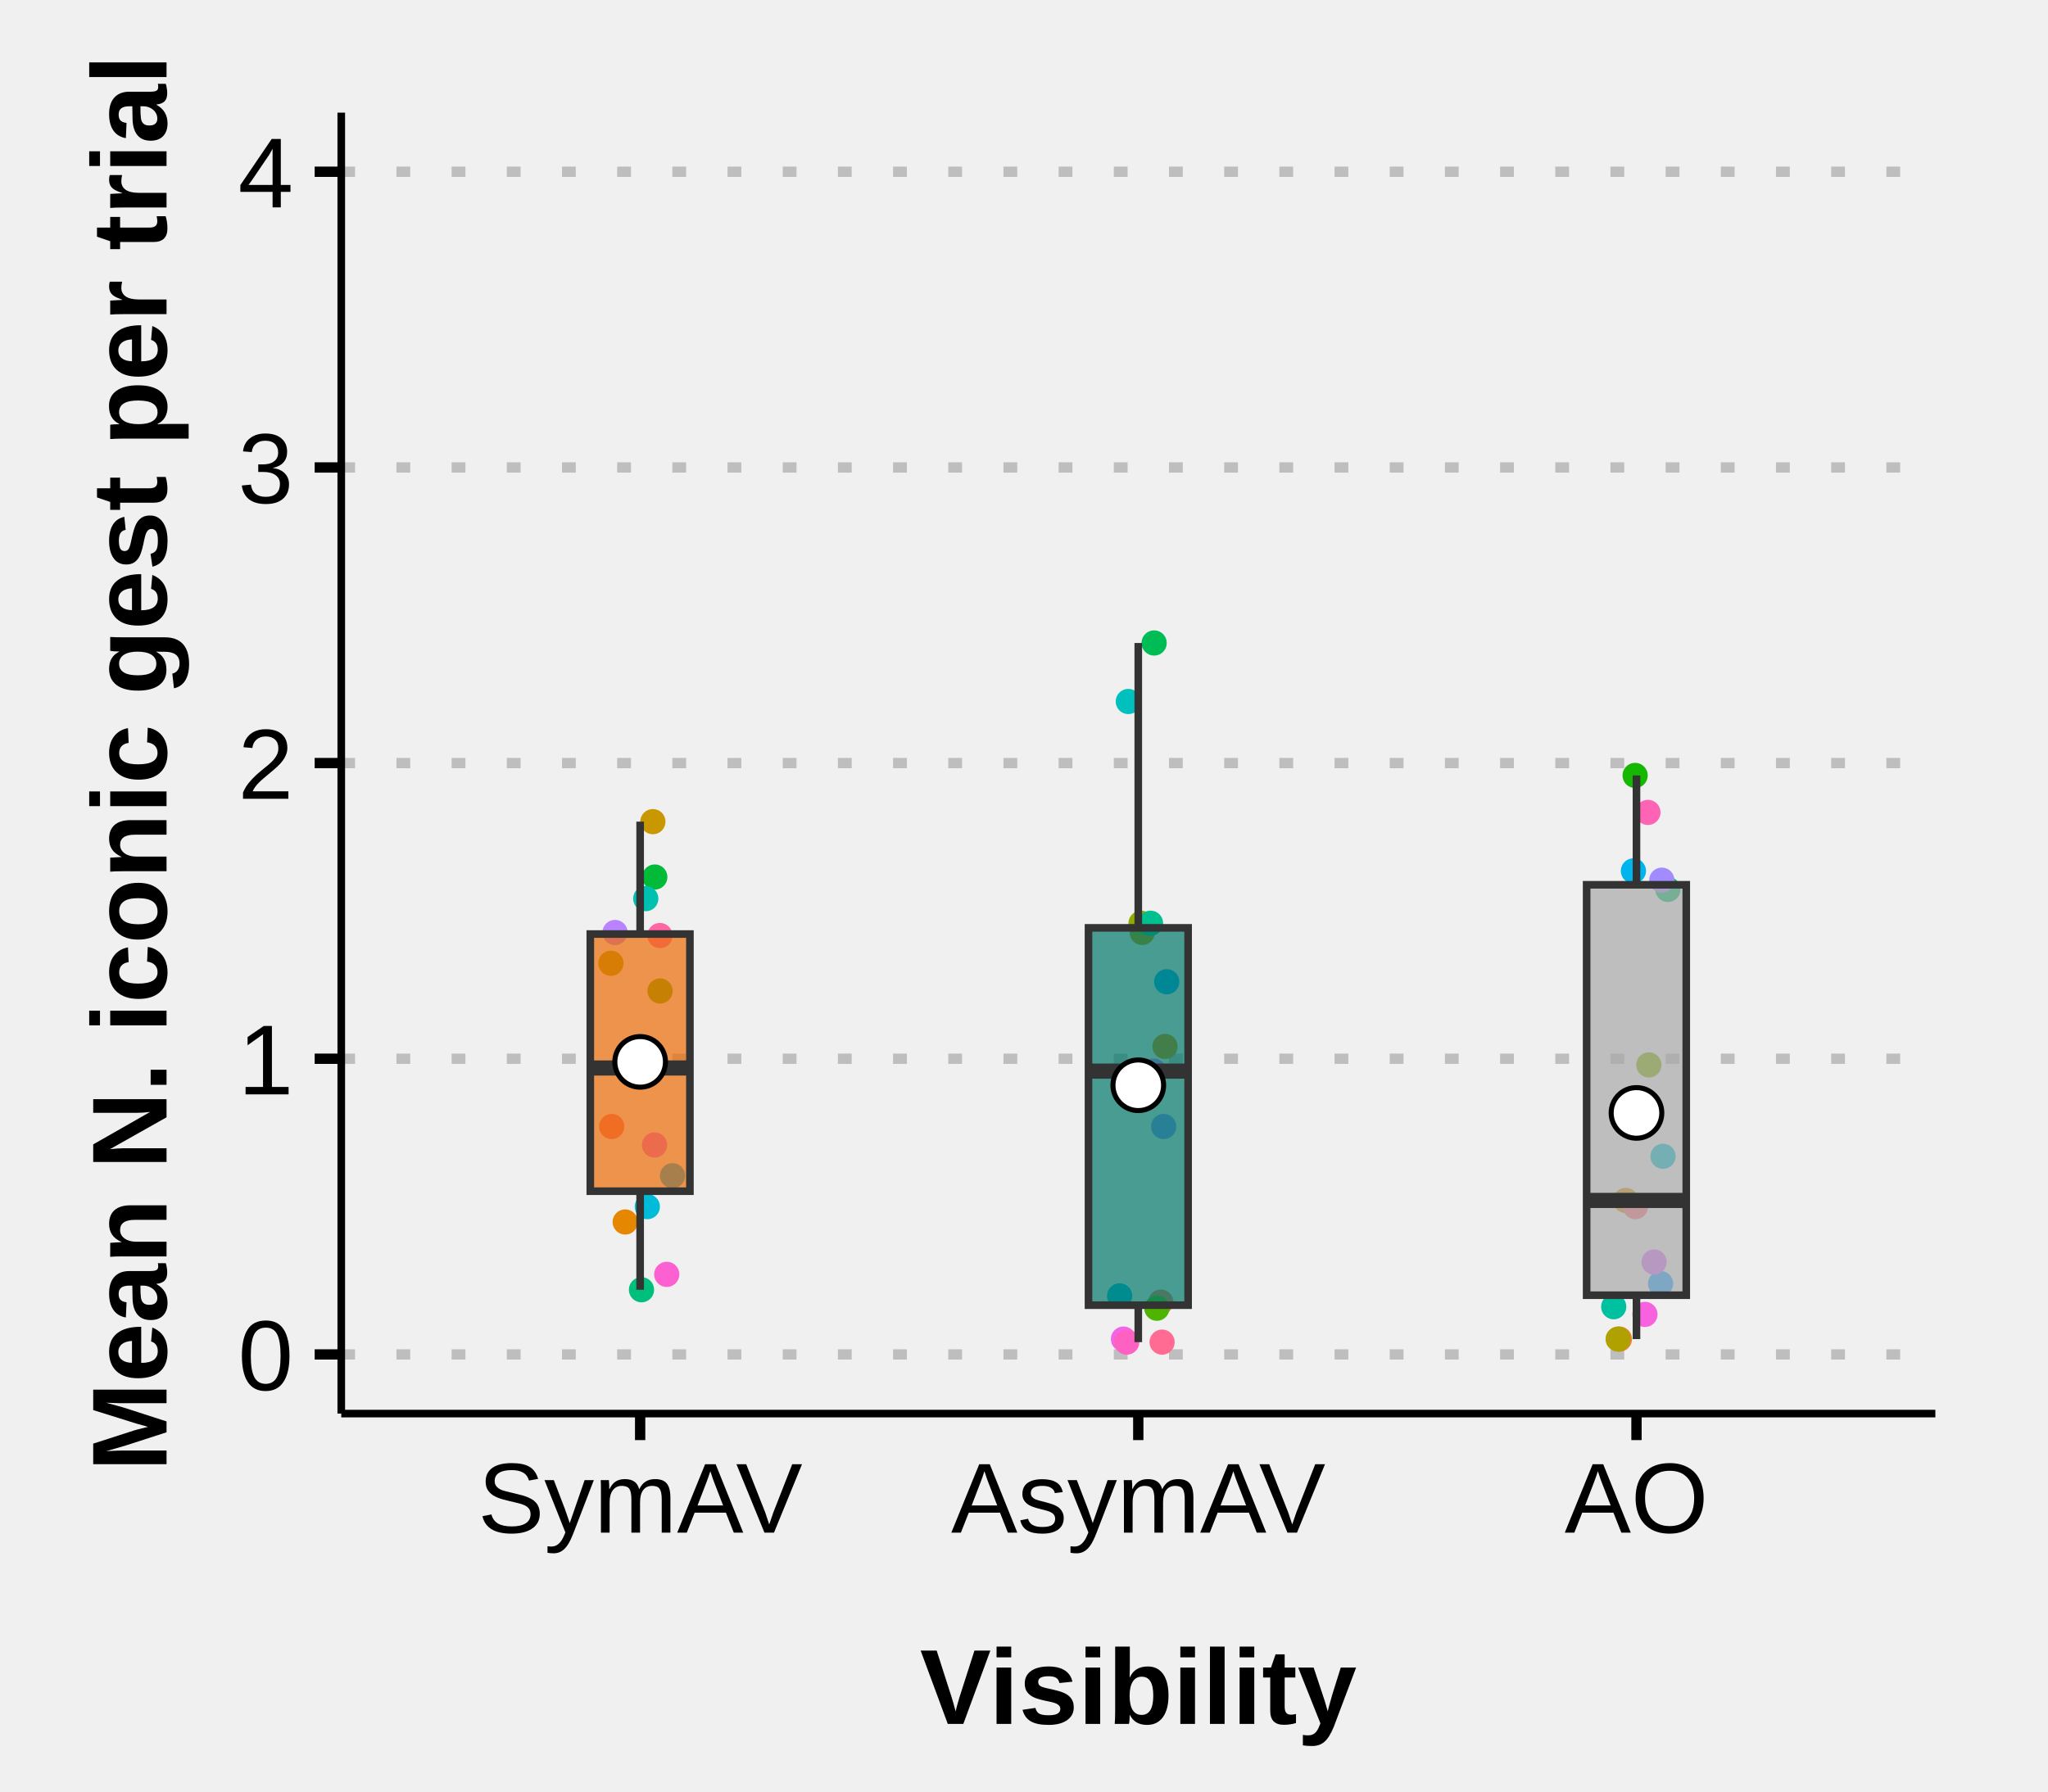
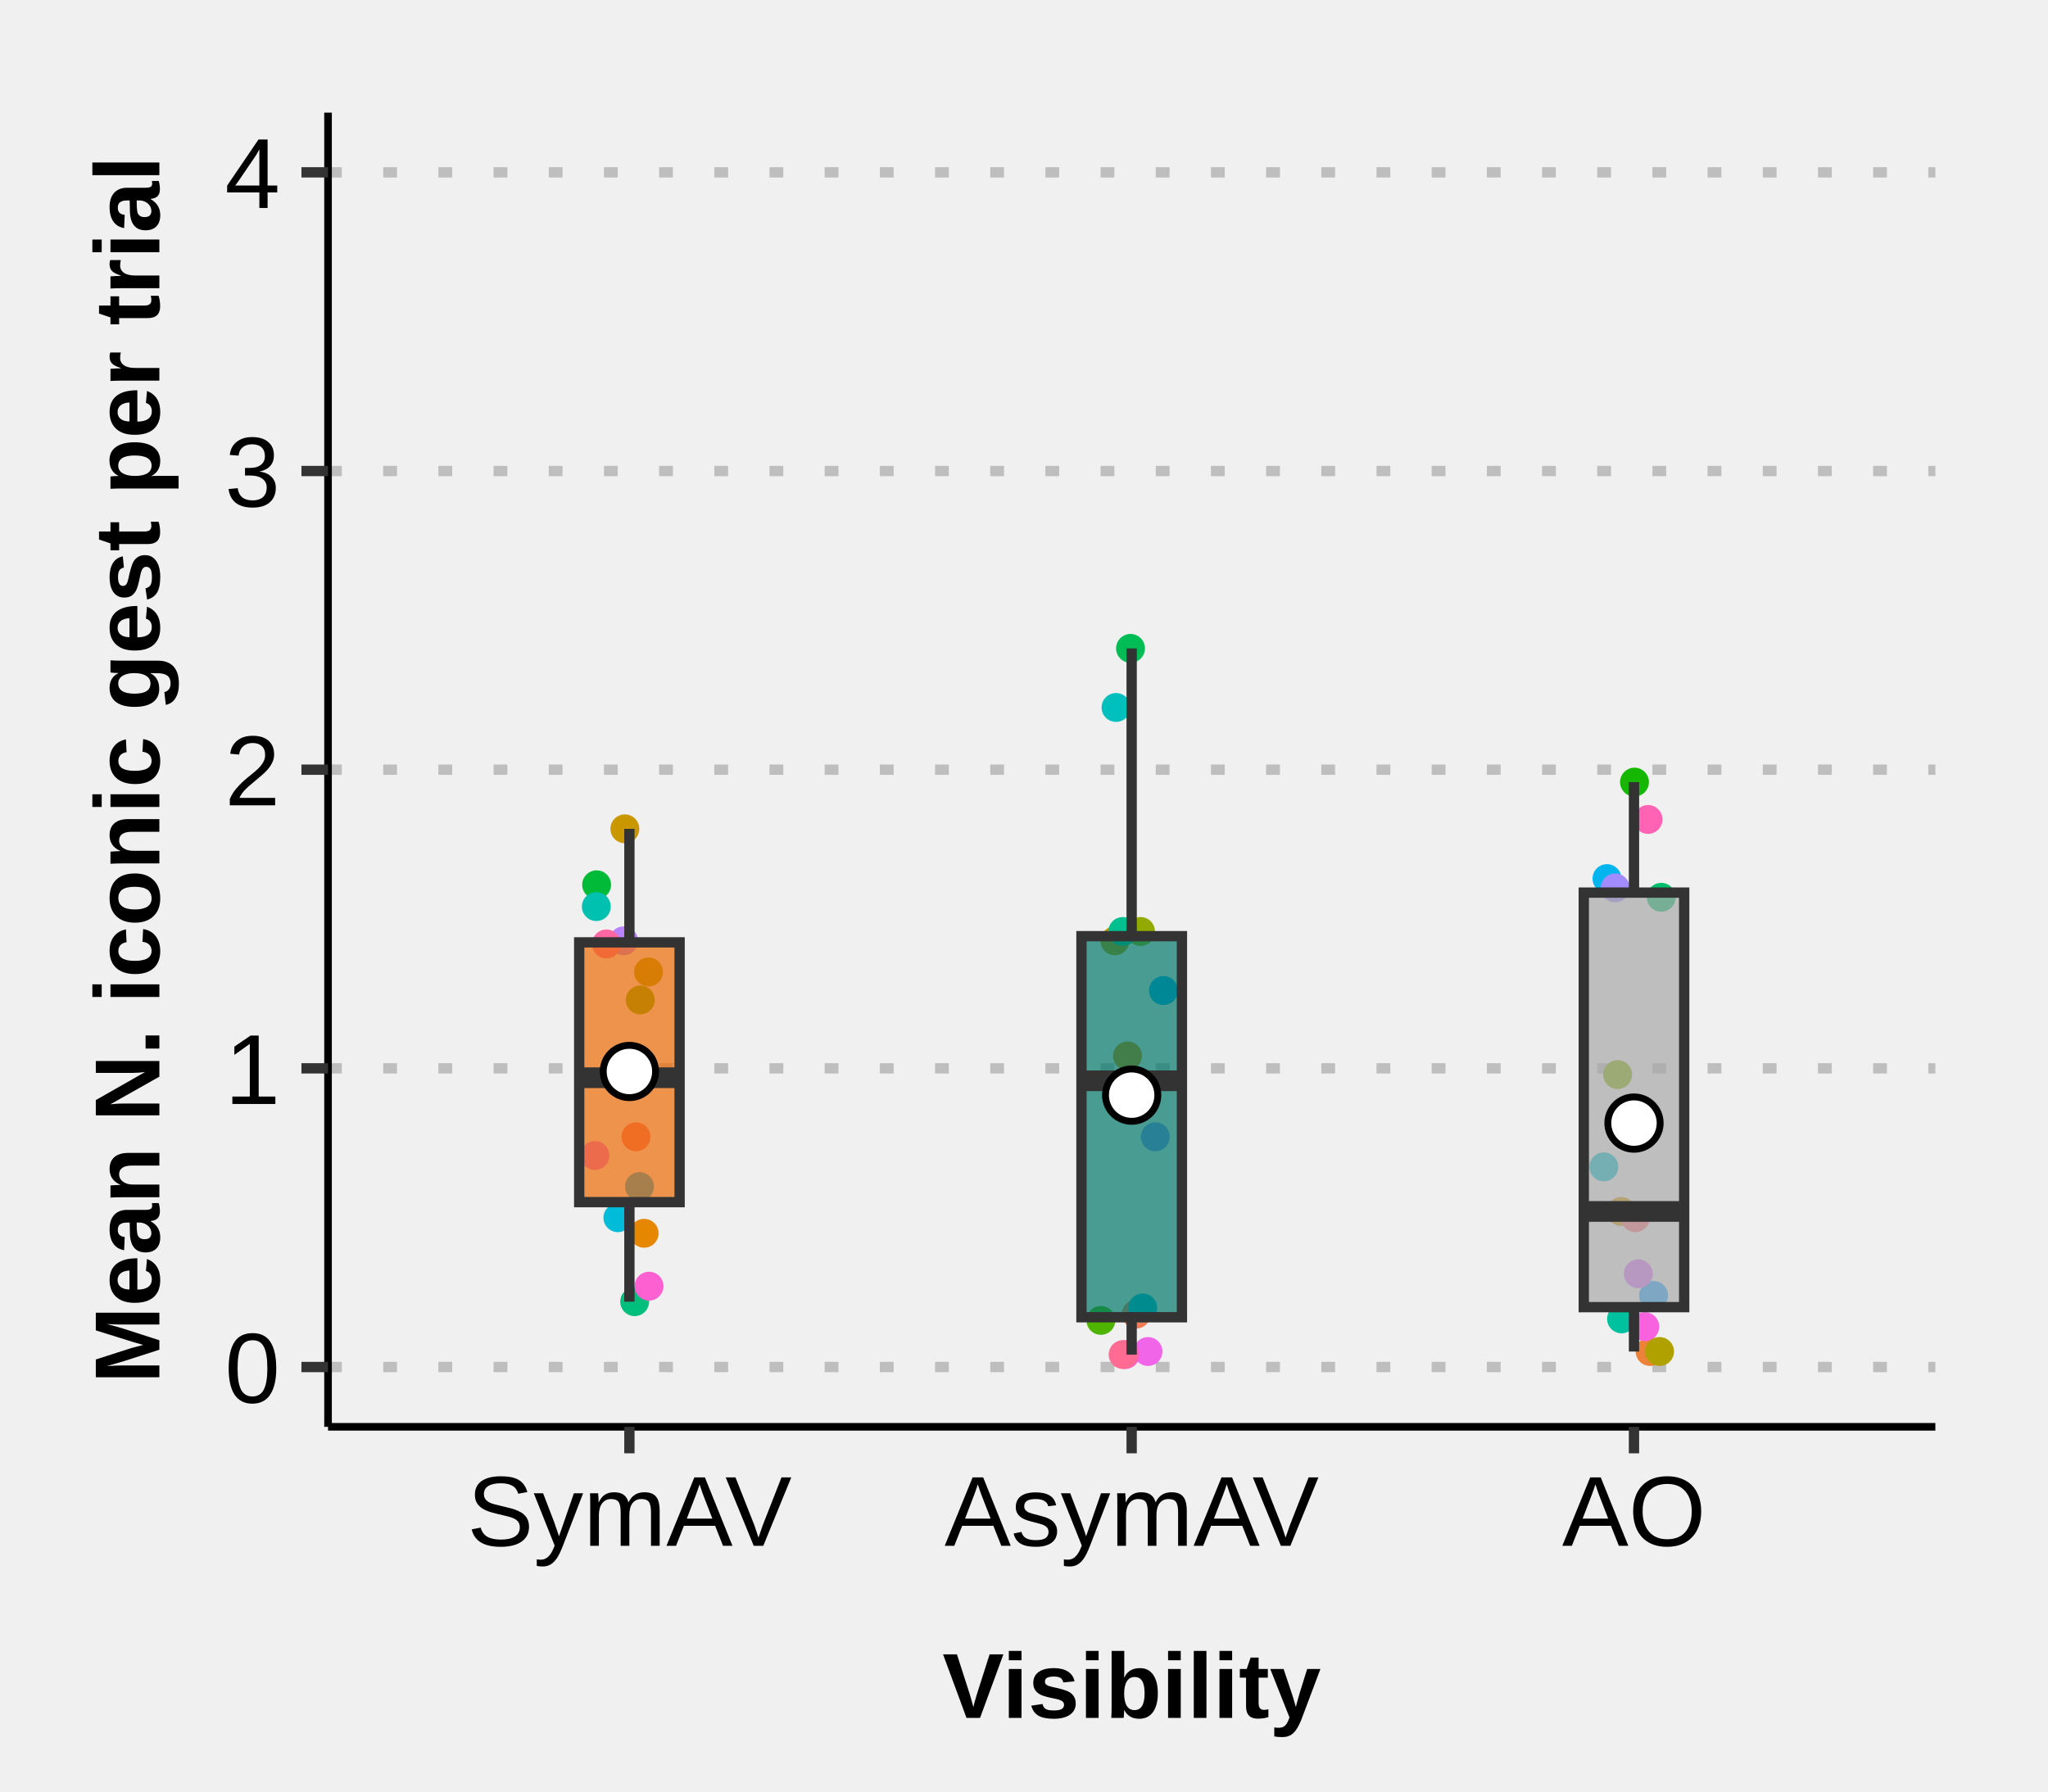
<svg xmlns="http://www.w3.org/2000/svg" width="288.00pt" height="252.00pt" viewBox="0 0 288.00 252.00">
  <g class="svglite">
    <defs>
      <style type="text/css">
    .svglite line, .svglite polyline, .svglite polygon, .svglite path, .svglite rect, .svglite circle {
      fill: none;
      stroke: #000000;
      stroke-linecap: round;
      stroke-linejoin: round;
      stroke-miterlimit: 10.00;
    }
    .svglite text {
      white-space: pre;
    }
    .svglite g.glyphgroup path {
      fill: inherit;
      stroke: none;
    }
  </style>
    </defs>
    <rect width="100%" height="100%" style="stroke: none; fill: none;" />
    <defs>
      <clipPath id="cpMC4wMHwyODguMDB8MC4wMHwyNTIuMDA=">
        <rect x="0.00" y="0.00" width="288.00" height="252.00" />
      </clipPath>
    </defs>
    <g clip-path="url(#cpMC4wMHwyODguMDB8MC4wMHwyNTIuMDA=)">
</g>
    <defs>
-       <clipPath id="cpNDcuOTl8MjcyLjE2fDE1Ljg0fDE5OC44Mw==">
-         <rect x="47.99" y="15.84" width="224.17" height="182.99" />
+       <clipPath id="cpNDYuMTN8MjcyLjE2fDE1Ljg0fDIwMC42OQ==">
+         <rect x="46.13" y="15.84" width="226.03" height="184.85" />
      </clipPath>
    </defs>
-     <g clip-path="url(#cpNDcuOTl8MjcyLjE2fDE1Ljg0fDE5OC44Mw==)">
-       <polyline points="47.99,190.51 272.16,190.51 " style="stroke-width: 1.45; stroke: #BEBEBE; stroke-dasharray: 1.94,5.82; stroke-linecap: butt;" />
-       <polyline points="47.99,148.92 272.16,148.92 " style="stroke-width: 1.45; stroke: #BEBEBE; stroke-dasharray: 1.94,5.82; stroke-linecap: butt;" />
-       <polyline points="47.99,107.33 272.16,107.33 " style="stroke-width: 1.45; stroke: #BEBEBE; stroke-dasharray: 1.94,5.82; stroke-linecap: butt;" />
-       <polyline points="47.99,65.75 272.16,65.75 " style="stroke-width: 1.45; stroke: #BEBEBE; stroke-dasharray: 1.94,5.82; stroke-linecap: butt;" />
-       <polyline points="47.99,24.16 272.16,24.16 " style="stroke-width: 1.45; stroke: #BEBEBE; stroke-dasharray: 1.94,5.82; stroke-linecap: butt;" />
-       <circle cx="86.02" cy="158.45" r="1.42" style="stroke-width: 0.71; stroke: #F8766D; fill: #F8766D;" />
-       <circle cx="163.24" cy="183.15" r="1.42" style="stroke-width: 0.71; stroke: #F27C56; fill: #F27C56;" />
-       <circle cx="227.73" cy="188.35" r="1.42" style="stroke-width: 0.71; stroke: #EC823A; fill: #EC823A;" />
-       <circle cx="87.92" cy="171.88" r="1.42" style="stroke-width: 0.71; stroke: #E58700; fill: #E58700;" />
-       <circle cx="163.83" cy="147.19" r="1.42" style="stroke-width: 0.71; stroke: #DC8D00; fill: #DC8D00;" />
-       <circle cx="228.62" cy="168.85" r="1.42" style="stroke-width: 0.71; stroke: #D39200; fill: #D39200;" />
-       <circle cx="91.81" cy="115.57" r="1.42" style="stroke-width: 0.71; stroke: #C99800; fill: #C99800;" />
-       <circle cx="160.63" cy="131.16" r="1.42" style="stroke-width: 0.71; stroke: #BD9C00; fill: #BD9C00;" />
-       <circle cx="227.55" cy="188.35" r="1.42" style="stroke-width: 0.71; stroke: #B1A100; fill: #B1A100;" />
-       <circle cx="85.91" cy="135.49" r="1.42" style="stroke-width: 0.71; stroke: #A3A500; fill: #A3A500;" />
-       <circle cx="160.46" cy="129.86" r="1.42" style="stroke-width: 0.71; stroke: #93AA00; fill: #93AA00;" />
-       <circle cx="231.87" cy="149.79" r="1.42" style="stroke-width: 0.71; stroke: #81AD00; fill: #81AD00;" />
-       <circle cx="92.82" cy="139.39" r="1.42" style="stroke-width: 0.71; stroke: #6BB100; fill: #6BB100;" />
-       <circle cx="162.68" cy="184.01" r="1.42" style="stroke-width: 0.71; stroke: #4EB400; fill: #4EB400;" />
-       <circle cx="229.94" cy="109.07" r="1.42" style="stroke-width: 0.71; stroke: #15B700; fill: #15B700;" />
-       <circle cx="92.08" cy="123.36" r="1.42" style="stroke-width: 0.71; stroke: #00BA38; fill: #00BA38;" />
-       <circle cx="162.30" cy="90.44" r="1.42" style="stroke-width: 0.71; stroke: #00BC54; fill: #00BC54;" />
-       <circle cx="234.55" cy="125.10" r="1.42" style="stroke-width: 0.71; stroke: #00BE6A; fill: #00BE6A;" />
-       <circle cx="90.21" cy="181.41" r="1.42" style="stroke-width: 0.71; stroke: #00BF7D; fill: #00BF7D;" />
-       <circle cx="161.79" cy="129.86" r="1.42" style="stroke-width: 0.71; stroke: #00C08F; fill: #00C08F;" />
-       <circle cx="226.93" cy="183.80" r="1.42" style="stroke-width: 0.71; stroke: #00C19F; fill: #00C19F;" />
-       <circle cx="90.81" cy="126.40" r="1.42" style="stroke-width: 0.71; stroke: #00C0AF; fill: #00C0AF;" />
-       <circle cx="158.67" cy="98.67" r="1.42" style="stroke-width: 0.71; stroke: #00C0BD; fill: #00C0BD;" />
-       <circle cx="233.86" cy="162.64" r="1.42" style="stroke-width: 0.71; stroke: #00BECB; fill: #00BECB;" />
-       <circle cx="91.03" cy="169.72" r="1.42" style="stroke-width: 0.71; stroke: #00BCD8; fill: #00BCD8;" />
-       <circle cx="157.45" cy="182.28" r="1.42" style="stroke-width: 0.71; stroke: #00B9E3; fill: #00B9E3;" />
-       <circle cx="229.70" cy="122.50" r="1.42" style="stroke-width: 0.71; stroke: #00B5EE; fill: #00B5EE;" />
-       <circle cx="94.57" cy="165.38" r="1.42" style="stroke-width: 0.71; stroke: #00B0F6; fill: #00B0F6;" />
-       <circle cx="164.07" cy="138.09" r="1.42" style="stroke-width: 0.71; stroke: #00AAFE; fill: #00AAFE;" />
-       <circle cx="233.52" cy="180.55" r="1.42" style="stroke-width: 0.71; stroke: #18A3FF; fill: #18A3FF;" />
-       <circle cx="88.96" cy="150.22" r="1.42" style="stroke-width: 0.71; stroke: #619CFF; fill: #619CFF;" />
-       <circle cx="163.64" cy="158.45" r="1.42" style="stroke-width: 0.71; stroke: #8694FF; fill: #8694FF;" />
-       <circle cx="233.69" cy="123.80" r="1.42" style="stroke-width: 0.71; stroke: #A28BFF; fill: #A28BFF;" />
-       <circle cx="86.49" cy="131.16" r="1.42" style="stroke-width: 0.71; stroke: #B983FF; fill: #B983FF;" />
-       <circle cx="162.24" cy="150.66" r="1.42" style="stroke-width: 0.71; stroke: #CB7AFF; fill: #CB7AFF;" />
-       <circle cx="232.60" cy="177.51" r="1.42" style="stroke-width: 0.71; stroke: #DB72FB; fill: #DB72FB;" />
-       <circle cx="92.04" cy="161.05" r="1.42" style="stroke-width: 0.71; stroke: #E76BF3; fill: #E76BF3;" />
-       <circle cx="157.99" cy="188.35" r="1.42" style="stroke-width: 0.71; stroke: #F166E9; fill: #F166E9;" />
-       <circle cx="231.32" cy="184.88" r="1.42" style="stroke-width: 0.71; stroke: #F862DE; fill: #F862DE;" />
-       <circle cx="93.76" cy="179.25" r="1.42" style="stroke-width: 0.71; stroke: #FD61D1; fill: #FD61D1;" />
-       <circle cx="158.44" cy="188.78" r="1.42" style="stroke-width: 0.71; stroke: #FF61C3; fill: #FF61C3;" />
-       <circle cx="231.74" cy="114.27" r="1.42" style="stroke-width: 0.71; stroke: #FF63B4; fill: #FF63B4;" />
-       <circle cx="92.80" cy="131.59" r="1.42" style="stroke-width: 0.71; stroke: #FF67A4; fill: #FF67A4;" />
-       <circle cx="163.42" cy="188.78" r="1.42" style="stroke-width: 0.71; stroke: #FF6B93; fill: #FF6B93;" />
-       <circle cx="229.98" cy="169.72" r="1.42" style="stroke-width: 0.71; stroke: #FC7181; fill: #FC7181;" />
-       <line x1="90.02" y1="131.38" x2="90.02" y2="115.57" style="stroke-width: 1.07; stroke: #333333; stroke-linecap: butt;" />
-       <line x1="90.02" y1="167.55" x2="90.02" y2="181.41" style="stroke-width: 1.07; stroke: #333333; stroke-linecap: butt;" />
-       <polygon points="83.01,131.38 83.01,167.55 97.02,167.55 97.02,131.38 83.01,131.38 " style="stroke-width: 1.07; stroke: #333333; stroke-linecap: butt; stroke-linejoin: miter; fill: #ED6B06; fill-opacity: 0.70;" />
-       <line x1="83.01" y1="150.22" x2="97.02" y2="150.22" style="stroke-width: 2.13; stroke: #333333; stroke-linecap: butt; stroke-linejoin: miter;" />
-       <line x1="160.07" y1="130.51" x2="160.07" y2="90.44" style="stroke-width: 1.07; stroke: #333333; stroke-linecap: butt;" />
-       <line x1="160.07" y1="183.58" x2="160.07" y2="188.78" style="stroke-width: 1.07; stroke: #333333; stroke-linecap: butt;" />
-       <polygon points="153.07,130.51 153.07,183.58 167.08,183.58 167.08,130.51 153.07,130.51 " style="stroke-width: 1.07; stroke: #333333; stroke-linecap: butt; stroke-linejoin: miter; fill: #00786A; fill-opacity: 0.70;" />
-       <line x1="153.07" y1="150.66" x2="167.08" y2="150.66" style="stroke-width: 2.13; stroke: #333333; stroke-linecap: butt; stroke-linejoin: miter;" />
-       <line x1="230.13" y1="124.45" x2="230.13" y2="109.07" style="stroke-width: 1.07; stroke: #333333; stroke-linecap: butt;" />
-       <line x1="230.13" y1="182.18" x2="230.13" y2="188.35" style="stroke-width: 1.07; stroke: #333333; stroke-linecap: butt;" />
-       <polygon points="223.12,124.45 223.12,182.18 237.13,182.18 237.13,124.45 223.12,124.45 " style="stroke-width: 1.07; stroke: #333333; stroke-linecap: butt; stroke-linejoin: miter; fill: #A9A9A9; fill-opacity: 0.70;" />
-       <line x1="223.12" y1="168.85" x2="237.13" y2="168.85" style="stroke-width: 2.13; stroke: #333333; stroke-linecap: butt; stroke-linejoin: miter;" />
-       <circle cx="90.02" cy="149.36" r="3.56" style="stroke-width: 0.71; fill: #FFFFFF;" />
-       <circle cx="160.07" cy="152.65" r="3.56" style="stroke-width: 0.71; fill: #FFFFFF;" />
-       <circle cx="230.13" cy="156.54" r="3.56" style="stroke-width: 0.71; fill: #FFFFFF;" />
+     <g clip-path="url(#cpNDYuMTN8MjcyLjE2fDE1Ljg0fDIwMC42OQ==)">
+       <polyline points="46.13,192.28 272.16,192.28 " style="stroke-width: 1.45; stroke: #BEBEBE; stroke-dasharray: 1.94,5.82; stroke-linecap: butt;" />
+       <polyline points="46.13,150.27 272.16,150.27 " style="stroke-width: 1.45; stroke: #BEBEBE; stroke-dasharray: 1.94,5.82; stroke-linecap: butt;" />
+       <polyline points="46.13,108.26 272.16,108.26 " style="stroke-width: 1.45; stroke: #BEBEBE; stroke-dasharray: 1.94,5.82; stroke-linecap: butt;" />
+       <polyline points="46.13,66.25 272.16,66.25 " style="stroke-width: 1.45; stroke: #BEBEBE; stroke-dasharray: 1.94,5.82; stroke-linecap: butt;" />
+       <polyline points="46.13,24.24 272.16,24.24 " style="stroke-width: 1.45; stroke: #BEBEBE; stroke-dasharray: 1.94,5.82; stroke-linecap: butt;" />
+       <circle cx="89.43" cy="159.90" r="1.55" style="stroke-width: 0.97; stroke: #F8766D; fill: #F8766D;" />
+       <circle cx="159.78" cy="184.84" r="1.55" style="stroke-width: 0.97; stroke: #F27C56; fill: #F27C56;" />
+       <circle cx="232.04" cy="190.10" r="1.55" style="stroke-width: 0.97; stroke: #EC823A; fill: #EC823A;" />
+       <circle cx="90.58" cy="173.47" r="1.55" style="stroke-width: 0.97; stroke: #E58700; fill: #E58700;" />
+       <circle cx="158.56" cy="148.52" r="1.55" style="stroke-width: 0.97; stroke: #DC8D00; fill: #DC8D00;" />
+       <circle cx="227.98" cy="170.40" r="1.55" style="stroke-width: 0.97; stroke: #D39200; fill: #D39200;" />
+       <circle cx="87.87" cy="116.58" r="1.55" style="stroke-width: 0.97; stroke: #C99800; fill: #C99800;" />
+       <circle cx="156.78" cy="132.33" r="1.55" style="stroke-width: 0.97; stroke: #BD9C00; fill: #BD9C00;" />
+       <circle cx="233.38" cy="190.10" r="1.55" style="stroke-width: 0.97; stroke: #B1A100; fill: #B1A100;" />
+       <circle cx="91.20" cy="136.71" r="1.55" style="stroke-width: 0.97; stroke: #A3A500; fill: #A3A500;" />
+       <circle cx="160.39" cy="131.02" r="1.55" style="stroke-width: 0.97; stroke: #93AA00; fill: #93AA00;" />
+       <circle cx="227.48" cy="151.15" r="1.55" style="stroke-width: 0.97; stroke: #81AD00; fill: #81AD00;" />
+       <circle cx="90.04" cy="140.65" r="1.55" style="stroke-width: 0.97; stroke: #6BB100; fill: #6BB100;" />
+       <circle cx="154.81" cy="185.72" r="1.55" style="stroke-width: 0.97; stroke: #4EB400; fill: #4EB400;" />
+       <circle cx="229.85" cy="110.01" r="1.55" style="stroke-width: 0.97; stroke: #15B700; fill: #15B700;" />
+       <circle cx="83.90" cy="124.45" r="1.55" style="stroke-width: 0.97; stroke: #00BA38; fill: #00BA38;" />
+       <circle cx="158.98" cy="91.20" r="1.55" style="stroke-width: 0.97; stroke: #00BC54; fill: #00BC54;" />
+       <circle cx="233.61" cy="126.21" r="1.55" style="stroke-width: 0.97; stroke: #00BE6A; fill: #00BE6A;" />
+       <circle cx="89.25" cy="183.09" r="1.55" style="stroke-width: 0.97; stroke: #00BF7D; fill: #00BF7D;" />
+       <circle cx="157.89" cy="131.02" r="1.55" style="stroke-width: 0.97; stroke: #00C08F; fill: #00C08F;" />
+       <circle cx="228.03" cy="185.51" r="1.55" style="stroke-width: 0.97; stroke: #00C19F; fill: #00C19F;" />
+       <circle cx="83.86" cy="127.52" r="1.55" style="stroke-width: 0.97; stroke: #00C0AF; fill: #00C0AF;" />
+       <circle cx="156.94" cy="99.51" r="1.55" style="stroke-width: 0.97; stroke: #00C0BD; fill: #00C0BD;" />
+       <circle cx="225.54" cy="164.13" r="1.55" style="stroke-width: 0.97; stroke: #00BECB; fill: #00BECB;" />
+       <circle cx="86.89" cy="171.28" r="1.55" style="stroke-width: 0.97; stroke: #00BCD8; fill: #00BCD8;" />
+       <circle cx="160.69" cy="183.97" r="1.55" style="stroke-width: 0.97; stroke: #00B9E3; fill: #00B9E3;" />
+       <circle cx="225.98" cy="123.58" r="1.55" style="stroke-width: 0.97; stroke: #00B5EE; fill: #00B5EE;" />
+       <circle cx="89.93" cy="166.90" r="1.55" style="stroke-width: 0.97; stroke: #00B0F6; fill: #00B0F6;" />
+       <circle cx="163.61" cy="139.33" r="1.55" style="stroke-width: 0.97; stroke: #00AAFE; fill: #00AAFE;" />
+       <circle cx="232.53" cy="182.22" r="1.55" style="stroke-width: 0.97; stroke: #18A3FF; fill: #18A3FF;" />
+       <circle cx="90.67" cy="151.59" r="1.55" style="stroke-width: 0.97; stroke: #619CFF; fill: #619CFF;" />
+       <circle cx="162.46" cy="159.90" r="1.55" style="stroke-width: 0.97; stroke: #8694FF; fill: #8694FF;" />
+       <circle cx="227.14" cy="124.89" r="1.55" style="stroke-width: 0.97; stroke: #A28BFF; fill: #A28BFF;" />
+       <circle cx="87.70" cy="132.33" r="1.55" style="stroke-width: 0.97; stroke: #B983FF; fill: #B983FF;" />
+       <circle cx="159.77" cy="152.02" r="1.55" style="stroke-width: 0.97; stroke: #CB7AFF; fill: #CB7AFF;" />
+       <circle cx="230.39" cy="179.16" r="1.55" style="stroke-width: 0.97; stroke: #DB72FB; fill: #DB72FB;" />
+       <circle cx="83.67" cy="162.53" r="1.55" style="stroke-width: 0.97; stroke: #E76BF3; fill: #E76BF3;" />
+       <circle cx="161.44" cy="190.10" r="1.55" style="stroke-width: 0.97; stroke: #F166E9; fill: #F166E9;" />
+       <circle cx="231.30" cy="186.60" r="1.55" style="stroke-width: 0.97; stroke: #F862DE; fill: #F862DE;" />
+       <circle cx="91.27" cy="180.91" r="1.55" style="stroke-width: 0.97; stroke: #FD61D1; fill: #FD61D1;" />
+       <circle cx="158.23" cy="190.53" r="1.55" style="stroke-width: 0.97; stroke: #FF61C3; fill: #FF61C3;" />
+       <circle cx="231.76" cy="115.26" r="1.55" style="stroke-width: 0.97; stroke: #FF63B4; fill: #FF63B4;" />
+       <circle cx="85.28" cy="132.77" r="1.55" style="stroke-width: 0.97; stroke: #FF67A4; fill: #FF67A4;" />
+       <circle cx="157.94" cy="190.53" r="1.55" style="stroke-width: 0.97; stroke: #FF6B93; fill: #FF6B93;" />
+       <circle cx="229.97" cy="171.28" r="1.55" style="stroke-width: 0.97; stroke: #FC7181; fill: #FC7181;" />
+       <line x1="88.51" y1="132.55" x2="88.51" y2="116.58" style="stroke-width: 1.45; stroke: #333333; stroke-linecap: butt;" />
+       <line x1="88.51" y1="169.09" x2="88.51" y2="183.09" style="stroke-width: 1.45; stroke: #333333; stroke-linecap: butt;" />
+       <polygon points="81.45,132.55 81.45,169.09 95.57,169.09 95.57,132.55 81.45,132.55 " style="stroke-width: 1.45; stroke: #333333; stroke-linecap: butt; stroke-linejoin: miter; fill: #ED6B06; fill-opacity: 0.70;" />
+       <line x1="81.45" y1="151.59" x2="95.57" y2="151.59" style="stroke-width: 2.91; stroke: #333333; stroke-linecap: butt; stroke-linejoin: miter;" />
+       <line x1="159.14" y1="131.68" x2="159.14" y2="91.20" style="stroke-width: 1.45; stroke: #333333; stroke-linecap: butt;" />
+       <line x1="159.14" y1="185.28" x2="159.14" y2="190.53" style="stroke-width: 1.45; stroke: #333333; stroke-linecap: butt;" />
+       <polygon points="152.08,131.68 152.08,185.28 166.21,185.28 166.21,131.68 152.08,131.68 " style="stroke-width: 1.45; stroke: #333333; stroke-linecap: butt; stroke-linejoin: miter; fill: #00786A; fill-opacity: 0.70;" />
+       <line x1="152.08" y1="152.02" x2="166.21" y2="152.02" style="stroke-width: 2.91; stroke: #333333; stroke-linecap: butt; stroke-linejoin: miter;" />
+       <line x1="229.78" y1="125.55" x2="229.78" y2="110.01" style="stroke-width: 1.45; stroke: #333333; stroke-linecap: butt;" />
+       <line x1="229.78" y1="183.86" x2="229.78" y2="190.10" style="stroke-width: 1.45; stroke: #333333; stroke-linecap: butt;" />
+       <polygon points="222.72,125.55 222.72,183.86 236.84,183.86 236.84,125.55 222.72,125.55 " style="stroke-width: 1.45; stroke: #333333; stroke-linecap: butt; stroke-linejoin: miter; fill: #A9A9A9; fill-opacity: 0.70;" />
+       <line x1="222.72" y1="170.40" x2="236.84" y2="170.40" style="stroke-width: 2.91; stroke: #333333; stroke-linecap: butt; stroke-linejoin: miter;" />
+       <circle cx="88.51" cy="150.71" r="3.68" style="stroke-width: 0.97; fill: #FFFFFF;" />
+       <circle cx="159.14" cy="154.04" r="3.68" style="stroke-width: 0.97; fill: #FFFFFF;" />
+       <circle cx="229.78" cy="157.97" r="3.68" style="stroke-width: 0.97; fill: #FFFFFF;" />
    </g>
    <g clip-path="url(#cpMC4wMHwyODguMDB8MC4wMHwyNTIuMDA=)">
-       <polyline points="47.99,198.83 47.99,15.84 " style="stroke-width: 1.07; stroke-linecap: butt;" />
-       <text x="41.26" y="195.52" text-anchor="end" style="font-size: 14.00px; font-family: &quot;Arial&quot;;" textLength="7.78px" lengthAdjust="spacingAndGlyphs">0</text>
-       <text x="41.26" y="153.93" text-anchor="end" style="font-size: 14.00px; font-family: &quot;Arial&quot;;" textLength="7.78px" lengthAdjust="spacingAndGlyphs">1</text>
-       <text x="41.26" y="112.35" text-anchor="end" style="font-size: 14.00px; font-family: &quot;Arial&quot;;" textLength="7.78px" lengthAdjust="spacingAndGlyphs">2</text>
-       <text x="41.26" y="70.76" text-anchor="end" style="font-size: 14.00px; font-family: &quot;Arial&quot;;" textLength="7.78px" lengthAdjust="spacingAndGlyphs">3</text>
-       <text x="41.26" y="29.17" text-anchor="end" style="font-size: 14.00px; font-family: &quot;Arial&quot;;" textLength="7.78px" lengthAdjust="spacingAndGlyphs">4</text>
-       <polyline points="44.25,190.51 47.99,190.51 " style="stroke-width: 1.45; stroke-linecap: butt;" />
-       <polyline points="44.25,148.92 47.99,148.92 " style="stroke-width: 1.45; stroke-linecap: butt;" />
-       <polyline points="44.25,107.33 47.99,107.33 " style="stroke-width: 1.45; stroke-linecap: butt;" />
-       <polyline points="44.25,65.75 47.99,65.75 " style="stroke-width: 1.45; stroke-linecap: butt;" />
-       <polyline points="44.25,24.16 47.99,24.16 " style="stroke-width: 1.45; stroke-linecap: butt;" />
-       <polyline points="47.99,198.83 272.16,198.83 " style="stroke-width: 1.07; stroke-linecap: butt;" />
-       <polyline points="90.02,202.56 90.02,198.83 " style="stroke-width: 1.45; stroke-linecap: butt;" />
-       <polyline points="160.07,202.56 160.07,198.83 " style="stroke-width: 1.45; stroke-linecap: butt;" />
-       <polyline points="230.13,202.56 230.13,198.83 " style="stroke-width: 1.45; stroke-linecap: butt;" />
-       <text x="90.02" y="215.58" text-anchor="middle" style="font-size: 14.00px; font-family: &quot;Arial&quot;;" textLength="45.66px" lengthAdjust="spacingAndGlyphs">SymAV</text>
-       <text x="160.07" y="215.58" text-anchor="middle" style="font-size: 14.00px; font-family: &quot;Arial&quot;;" textLength="52.66px" lengthAdjust="spacingAndGlyphs">AsymAV</text>
-       <text x="230.13" y="215.58" text-anchor="middle" style="font-size: 14.00px; font-family: &quot;Arial&quot;;" textLength="20.23px" lengthAdjust="spacingAndGlyphs">AO</text>
-       <text x="160.07" y="242.48" text-anchor="middle" style="font-size: 15.00px; font-weight: bold; font-family: &quot;Arial&quot;;" textLength="61.44px" lengthAdjust="spacingAndGlyphs">Visibility</text>
-       <text transform="translate(23.42,107.33) rotate(-90)" text-anchor="middle" style="font-size: 15.00px; font-weight: bold; font-family: &quot;Arial&quot;;" textLength="199.27px" lengthAdjust="spacingAndGlyphs">Mean N. iconic gest per trial</text>
+       <polyline points="46.13,200.69 46.13,15.84 " style="stroke-width: 1.07; stroke-linecap: butt;" />
+       <text x="39.40" y="197.30" text-anchor="end" style="font-size: 14.00px; font-family: &quot;Arial&quot;;" textLength="7.78px" lengthAdjust="spacingAndGlyphs">0</text>
+       <text x="39.40" y="155.28" text-anchor="end" style="font-size: 14.00px; font-family: &quot;Arial&quot;;" textLength="7.78px" lengthAdjust="spacingAndGlyphs">1</text>
+       <text x="39.40" y="113.27" text-anchor="end" style="font-size: 14.00px; font-family: &quot;Arial&quot;;" textLength="7.78px" lengthAdjust="spacingAndGlyphs">2</text>
+       <text x="39.40" y="71.26" text-anchor="end" style="font-size: 14.00px; font-family: &quot;Arial&quot;;" textLength="7.78px" lengthAdjust="spacingAndGlyphs">3</text>
+       <text x="39.40" y="29.25" text-anchor="end" style="font-size: 14.00px; font-family: &quot;Arial&quot;;" textLength="7.78px" lengthAdjust="spacingAndGlyphs">4</text>
+       <polyline points="42.39,192.28 46.13,192.28 " style="stroke-width: 1.45; stroke: #333333; stroke-linecap: butt;" />
+       <polyline points="42.39,150.27 46.13,150.27 " style="stroke-width: 1.45; stroke: #333333; stroke-linecap: butt;" />
+       <polyline points="42.39,108.26 46.13,108.26 " style="stroke-width: 1.45; stroke: #333333; stroke-linecap: butt;" />
+       <polyline points="42.39,66.25 46.13,66.25 " style="stroke-width: 1.45; stroke: #333333; stroke-linecap: butt;" />
+       <polyline points="42.39,24.24 46.13,24.24 " style="stroke-width: 1.45; stroke: #333333; stroke-linecap: butt;" />
+       <polyline points="46.13,200.69 272.16,200.69 " style="stroke-width: 1.07; stroke-linecap: butt;" />
+       <polyline points="88.51,204.42 88.51,200.69 " style="stroke-width: 1.45; stroke: #333333; stroke-linecap: butt;" />
+       <polyline points="159.14,204.42 159.14,200.69 " style="stroke-width: 1.45; stroke: #333333; stroke-linecap: butt;" />
+       <polyline points="229.78,204.42 229.78,200.69 " style="stroke-width: 1.45; stroke: #333333; stroke-linecap: butt;" />
+       <text x="88.51" y="217.43" text-anchor="middle" style="font-size: 14.00px; font-family: &quot;Arial&quot;;" textLength="45.66px" lengthAdjust="spacingAndGlyphs">SymAV</text>
+       <text x="159.14" y="217.43" text-anchor="middle" style="font-size: 14.00px; font-family: &quot;Arial&quot;;" textLength="52.66px" lengthAdjust="spacingAndGlyphs">AsymAV</text>
+       <text x="229.78" y="217.43" text-anchor="middle" style="font-size: 14.00px; font-family: &quot;Arial&quot;;" textLength="20.23px" lengthAdjust="spacingAndGlyphs">AO</text>
+       <text x="159.14" y="241.63" text-anchor="middle" style="font-size: 13.00px; font-weight: bold; font-family: &quot;Arial&quot;;" textLength="53.22px" lengthAdjust="spacingAndGlyphs">Visibility</text>
+       <text transform="translate(22.41,108.26) rotate(-90)" text-anchor="middle" style="font-size: 13.00px; font-weight: bold; font-family: &quot;Arial&quot;;" textLength="172.66px" lengthAdjust="spacingAndGlyphs">Mean N. iconic gest per trial</text>
    </g>
  </g>
</svg>
